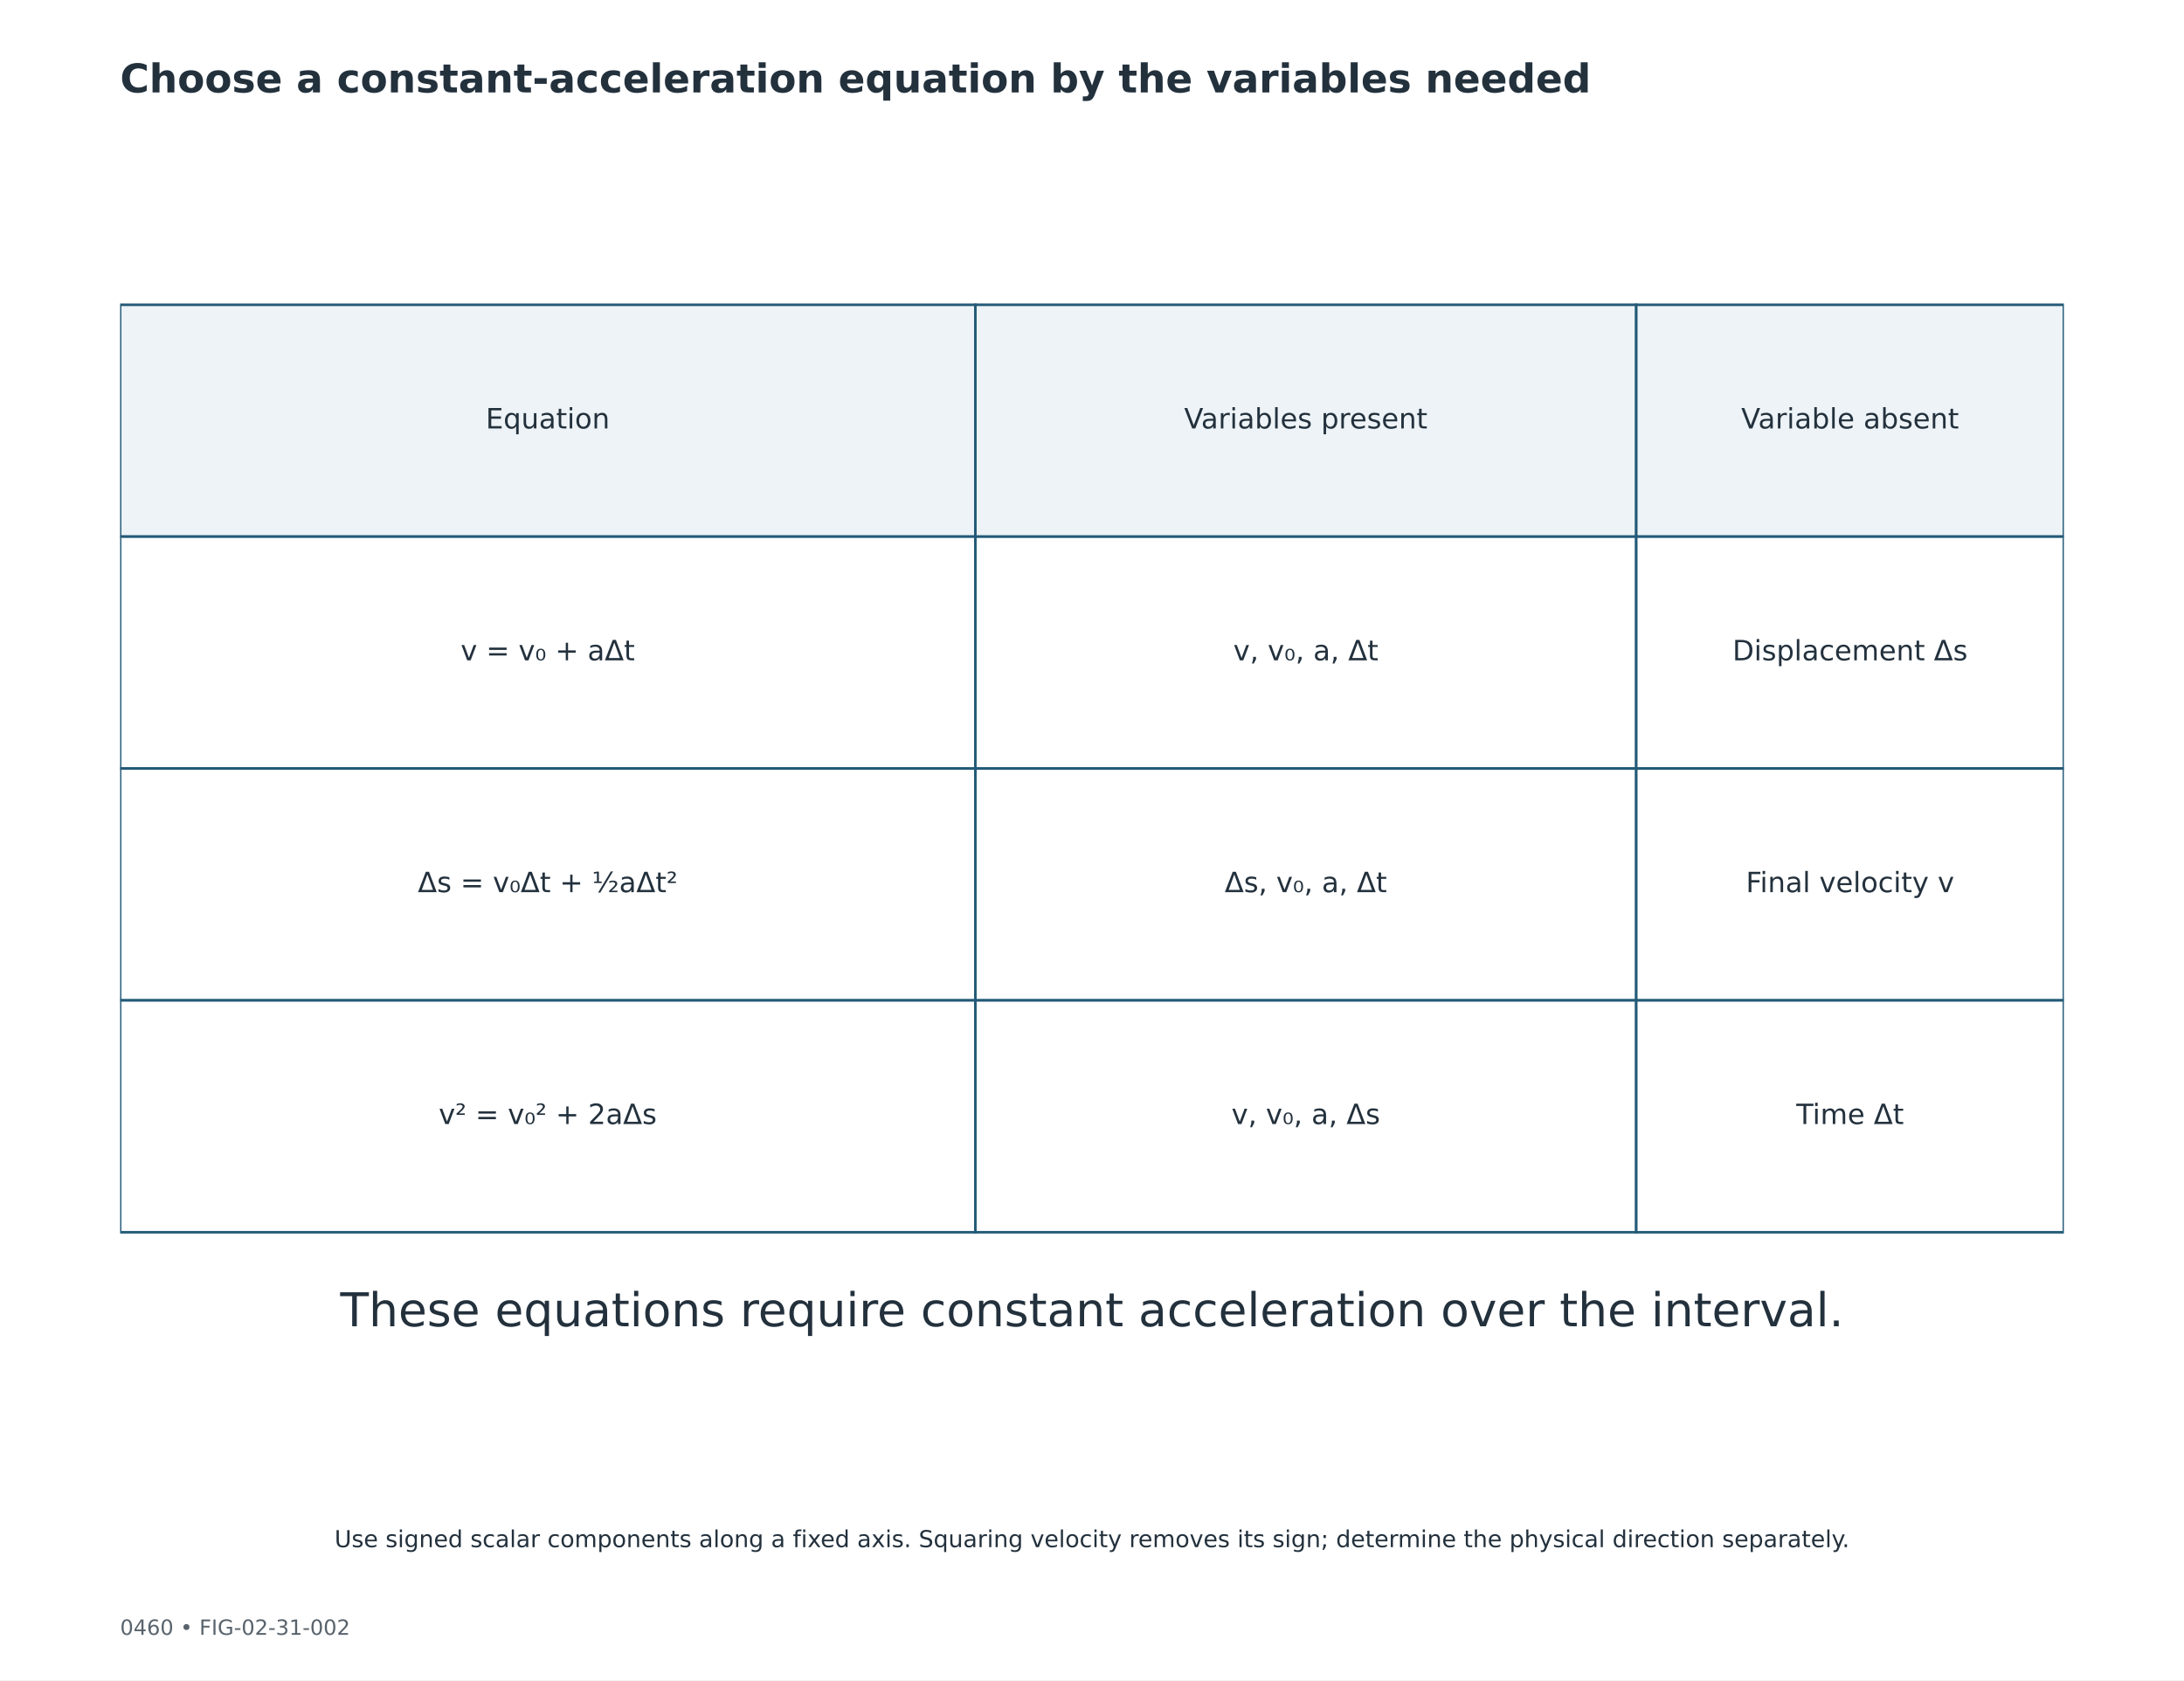
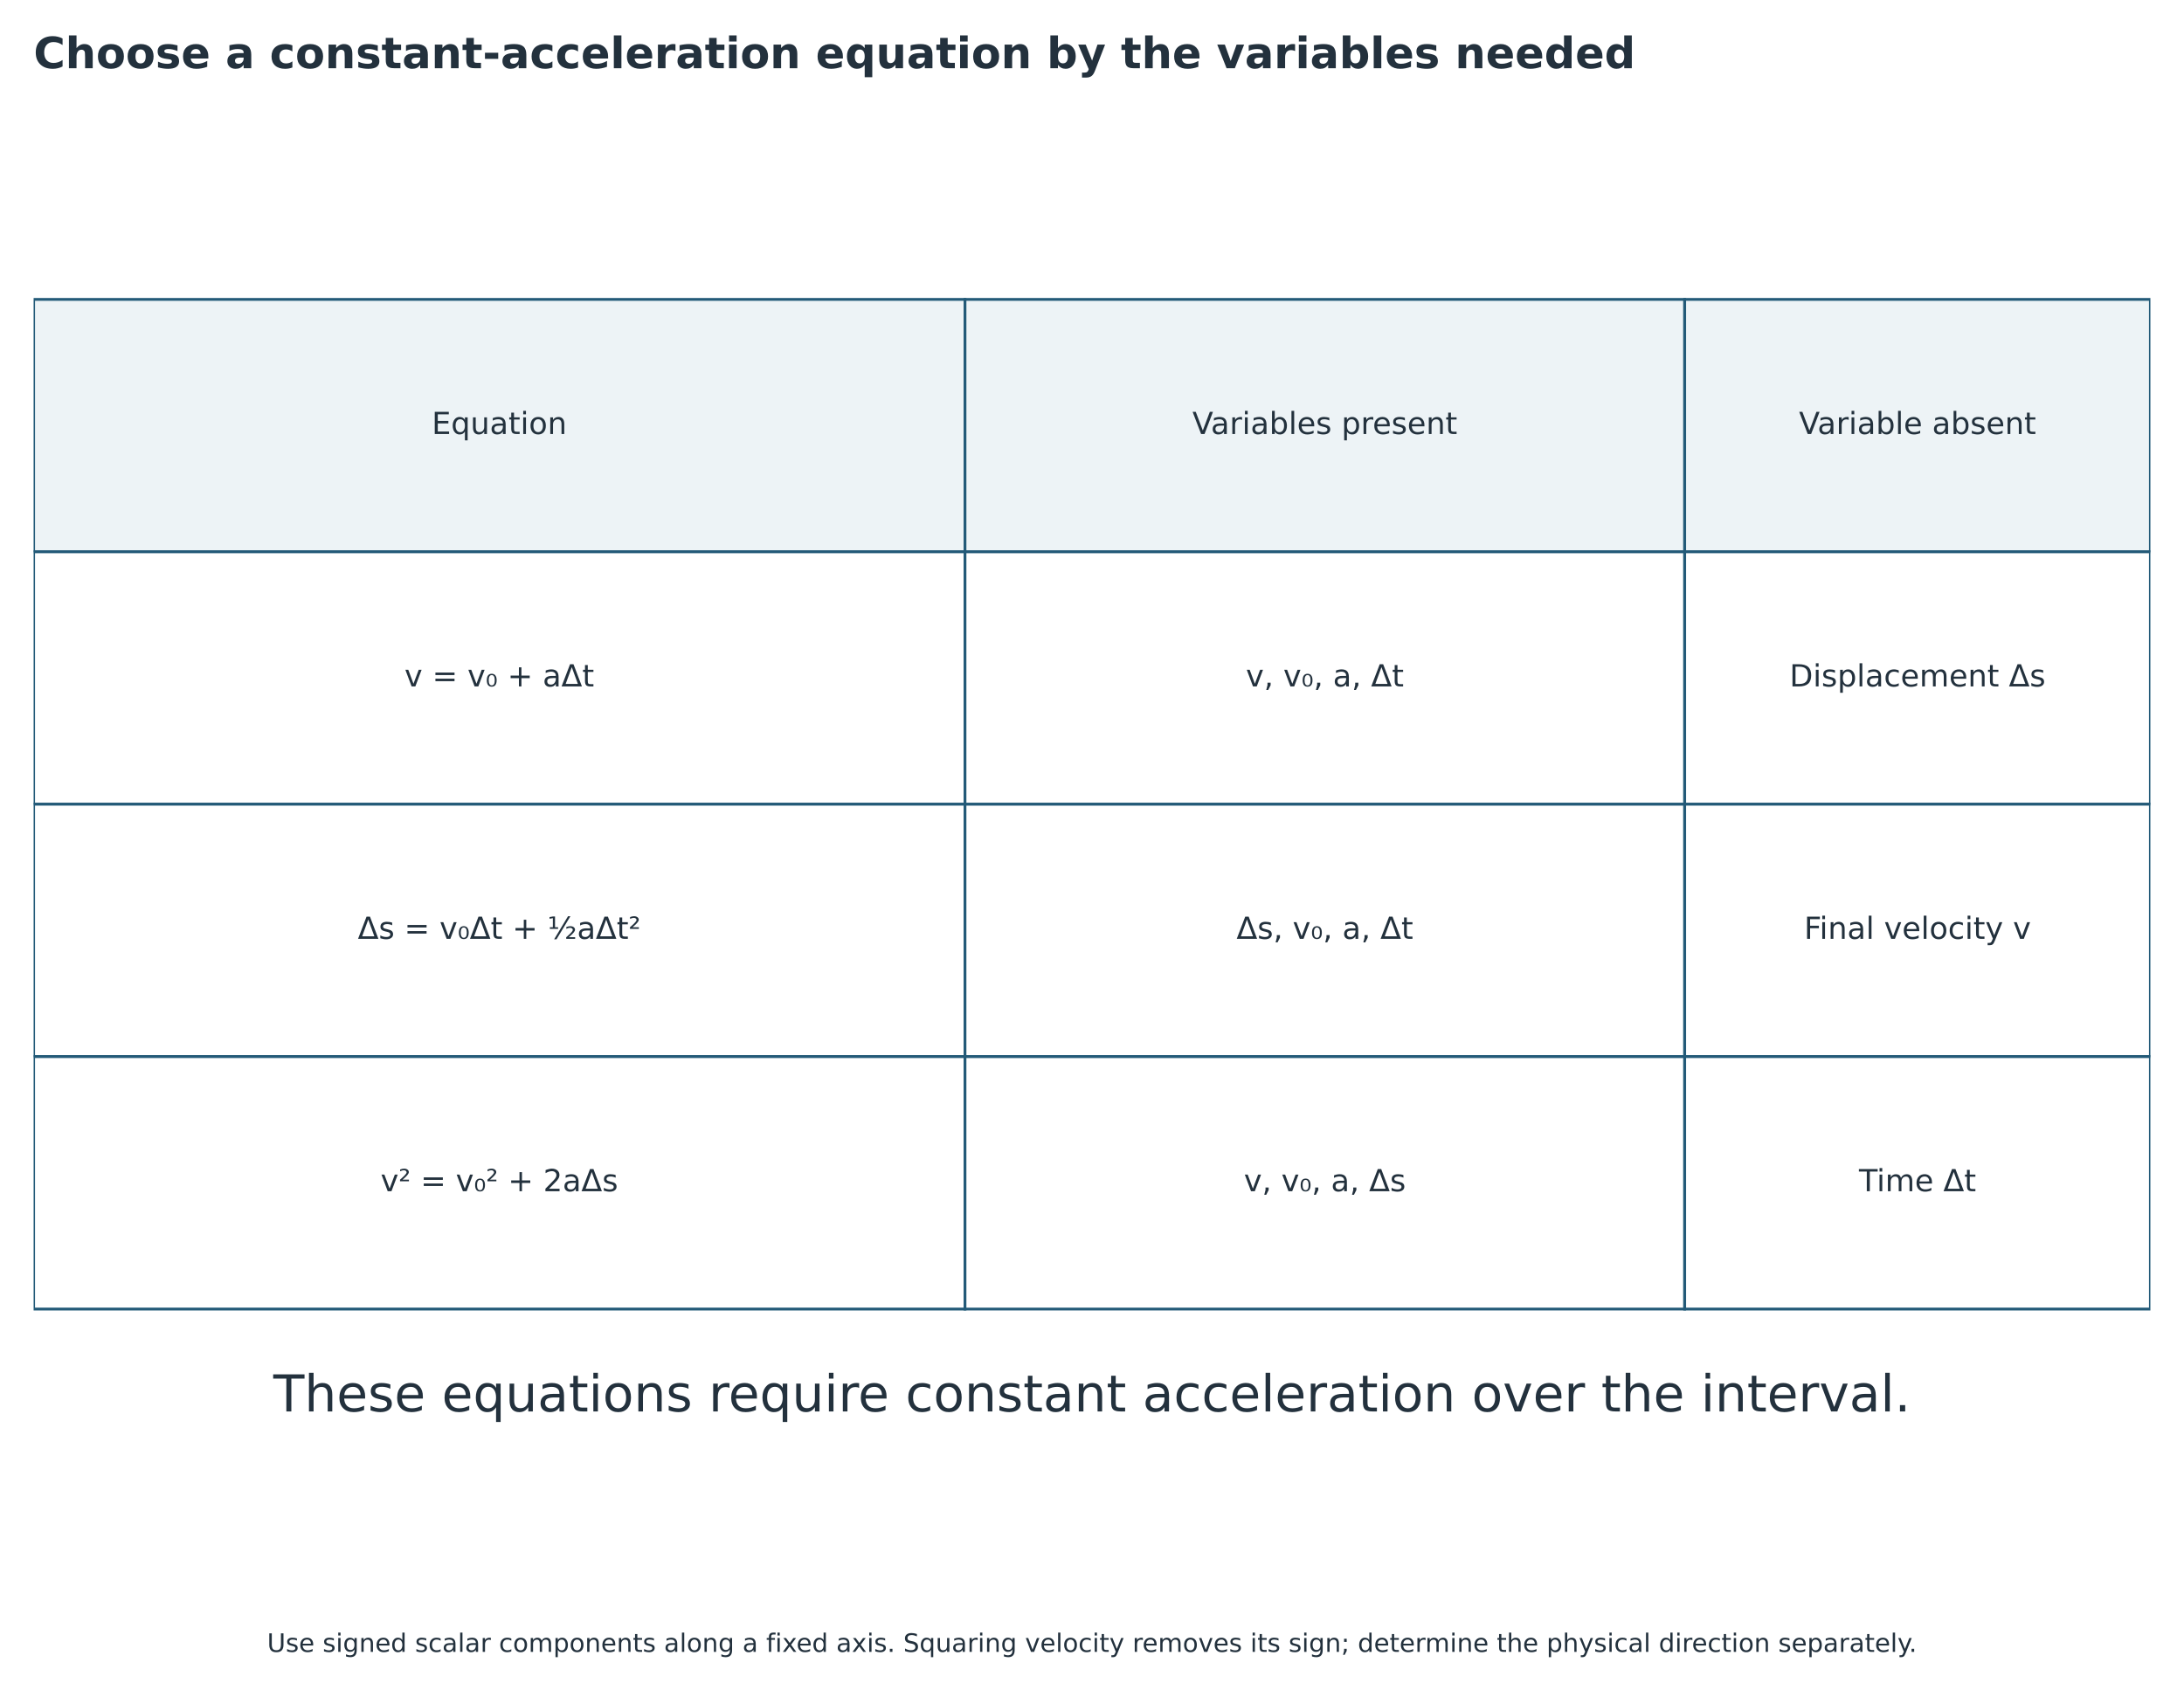
- <svg xmlns="http://www.w3.org/2000/svg" width="936pt" height="720pt" viewBox="0 0 936 720" version="1.1">
+ <svg xmlns="http://www.w3.org/2000/svg" width="859.500pt" height="665.250pt" viewBox="38.250 12.750 859.500 665.250" version="1.1">
  <defs>
    <style type="text/css">*{stroke-linejoin: round; stroke-linecap: butt}</style>
  </defs>
  <g id="figure_1">
    <g id="patch_1">
      <path d="M 0 720  L 936 720  L 936 0  L 0 0  z " style="fill: #ffffff" />
    </g>
    <g id="axes_1">
      <g id="patch_2">
        <path d="M 51.48 229.968  L 418.018 229.968  L 418.018 130.608  L 51.48 130.608  z " clip-path="url(#p5a588a7263)" style="fill: #edf3f6; stroke: #235a78; stroke-width: 1.1; stroke-linejoin: miter" />
      </g>
      <g id="patch_3">
        <path d="M 418.018 229.968  L 701.251 229.968  L 701.251 130.608  L 418.018 130.608  z " clip-path="url(#p5a588a7263)" style="fill: #edf3f6; stroke: #235a78; stroke-width: 1.1; stroke-linejoin: miter" />
      </g>
      <g id="patch_4">
        <path d="M 701.251 229.968  L 884.52 229.968  L 884.52 130.608  L 701.251 130.608  z " clip-path="url(#p5a588a7263)" style="fill: #edf3f6; stroke: #235a78; stroke-width: 1.1; stroke-linejoin: miter" />
      </g>
      <g id="patch_5">
        <path d="M 51.48 329.328  L 418.018 329.328  L 418.018 229.968  L 51.48 229.968  z " clip-path="url(#p5a588a7263)" style="fill: #ffffff; stroke: #235a78; stroke-width: 1.1; stroke-linejoin: miter" />
      </g>
      <g id="patch_6">
        <path d="M 418.018 329.328  L 701.251 329.328  L 701.251 229.968  L 418.018 229.968  z " clip-path="url(#p5a588a7263)" style="fill: #ffffff; stroke: #235a78; stroke-width: 1.1; stroke-linejoin: miter" />
      </g>
      <g id="patch_7">
        <path d="M 701.251 329.328  L 884.52 329.328  L 884.52 229.968  L 701.251 229.968  z " clip-path="url(#p5a588a7263)" style="fill: #ffffff; stroke: #235a78; stroke-width: 1.1; stroke-linejoin: miter" />
      </g>
      <g id="patch_8">
        <path d="M 51.48 428.688  L 418.018 428.688  L 418.018 329.328  L 51.48 329.328  z " clip-path="url(#p5a588a7263)" style="fill: #ffffff; stroke: #235a78; stroke-width: 1.1; stroke-linejoin: miter" />
      </g>
      <g id="patch_9">
        <path d="M 418.018 428.688  L 701.251 428.688  L 701.251 329.328  L 418.018 329.328  z " clip-path="url(#p5a588a7263)" style="fill: #ffffff; stroke: #235a78; stroke-width: 1.1; stroke-linejoin: miter" />
      </g>
      <g id="patch_10">
        <path d="M 701.251 428.688  L 884.52 428.688  L 884.52 329.328  L 701.251 329.328  z " clip-path="url(#p5a588a7263)" style="fill: #ffffff; stroke: #235a78; stroke-width: 1.1; stroke-linejoin: miter" />
      </g>
      <g id="patch_11">
        <path d="M 51.48 528.048  L 418.018 528.048  L 418.018 428.688  L 51.48 428.688  z " clip-path="url(#p5a588a7263)" style="fill: #ffffff; stroke: #235a78; stroke-width: 1.1; stroke-linejoin: miter" />
      </g>
      <g id="patch_12">
        <path d="M 418.018 528.048  L 701.251 528.048  L 701.251 428.688  L 418.018 428.688  z " clip-path="url(#p5a588a7263)" style="fill: #ffffff; stroke: #235a78; stroke-width: 1.1; stroke-linejoin: miter" />
      </g>
      <g id="patch_13">
        <path d="M 701.251 528.048  L 884.52 528.048  L 884.52 428.688  L 701.251 428.688  z " clip-path="url(#p5a588a7263)" style="fill: #ffffff; stroke: #235a78; stroke-width: 1.1; stroke-linejoin: miter" />
      </g>
      <g id="text_1">
        <text style="font-size: 12px; font-family: 'DejaVu Sans'; text-anchor: middle; fill: #23313d" x="234.749" y="183.599" transform="rotate(-0 234.7488 183.5993)">Equation</text>
      </g>
      <g id="text_2">
        <text style="font-size: 12px; font-family: 'DejaVu Sans'; text-anchor: middle; fill: #23313d" x="559.634" y="183.599" transform="rotate(-0 559.6344 183.5993)">Variables present</text>
      </g>
      <g id="text_3">
        <text style="font-size: 12px; font-family: 'DejaVu Sans'; text-anchor: middle; fill: #23313d" x="792.886" y="183.599" transform="rotate(-0 792.8856 183.5993)">Variable absent</text>
      </g>
      <g id="text_4">
        <text style="font-size: 12px; font-family: 'DejaVu Sans'; text-anchor: middle; fill: #23313d" x="234.749" y="282.959" transform="rotate(-0 234.7488 282.9592)">v = v₀ + aΔt</text>
      </g>
      <g id="text_5">
        <text style="font-size: 12px; font-family: 'DejaVu Sans'; text-anchor: middle; fill: #23313d" x="559.634" y="282.959" transform="rotate(-0 559.6344 282.9592)">v, v₀, a, Δt</text>
      </g>
      <g id="text_6">
        <text style="font-size: 12px; font-family: 'DejaVu Sans'; text-anchor: middle; fill: #23313d" x="792.886" y="282.959" transform="rotate(-0 792.8856 282.9592)">Displacement Δs</text>
      </g>
      <g id="text_7">
        <text style="font-size: 12px; font-family: 'DejaVu Sans'; text-anchor: middle; fill: #23313d" x="234.749" y="382.319" transform="rotate(-0 234.7488 382.3193)">Δs = v₀Δt + ½aΔt²</text>
      </g>
      <g id="text_8">
        <text style="font-size: 12px; font-family: 'DejaVu Sans'; text-anchor: middle; fill: #23313d" x="559.634" y="382.319" transform="rotate(-0 559.6344 382.3193)">Δs, v₀, a, Δt</text>
      </g>
      <g id="text_9">
        <text style="font-size: 12px; font-family: 'DejaVu Sans'; text-anchor: middle; fill: #23313d" x="792.886" y="382.319" transform="rotate(-0 792.8856 382.3193)">Final velocity v</text>
      </g>
      <g id="text_10">
        <text style="font-size: 12px; font-family: 'DejaVu Sans'; text-anchor: middle; fill: #23313d" x="234.749" y="481.679" transform="rotate(-0 234.7488 481.6793)">v² = v₀² + 2aΔs</text>
      </g>
      <g id="text_11">
        <text style="font-size: 12px; font-family: 'DejaVu Sans'; text-anchor: middle; fill: #23313d" x="559.634" y="481.679" transform="rotate(-0 559.6344 481.6793)">v, v₀, a, Δs</text>
      </g>
      <g id="text_12">
        <text style="font-size: 12px; font-family: 'DejaVu Sans'; text-anchor: middle; fill: #23313d" x="792.886" y="481.679" transform="rotate(-0 792.8856 481.6793)">Time Δt</text>
      </g>
      <g id="text_13">
        <text style="font-size: 20px; font-family: 'DejaVu Sans'; text-anchor: middle; fill: #23313d" x="468" y="568.343" transform="rotate(-0 468 568.3428)">These equations require constant acceleration over the interval.</text>
      </g>
    </g>
    <g id="text_14">
      <text style="font-weight: 700; font-size: 17px; font-family: 'DejaVu Sans'; text-anchor: start; fill: #23313d" x="51.48" y="39.6" transform="rotate(-0 51.48 39.6)">Choose a constant-acceleration equation by the variables needed</text>
    </g>
-     <g id="text_15">
-       <text style="font-size: 9px; font-family: 'DejaVu Sans'; text-anchor: start; fill: #59636c" x="51.48" y="700.56" transform="rotate(-0 51.48 700.56)">0460  •  FIG-02-31-002</text>
-     </g>
    <g id="text_16">
      <text style="font-size: 10px; font-family: 'DejaVu Sans'; text-anchor: middle; fill: #23313d" x="468" y="662.999" transform="rotate(-0 468 662.9994)">Use signed scalar components along a fixed axis. Squaring velocity removes its sign; determine the physical direction separately.</text>
    </g>
  </g>
  <defs>
    <clipPath id="p5a588a7263">
      <rect x="51.48" y="100.8" width="833.04" height="496.8" />
    </clipPath>
  </defs>
</svg>
